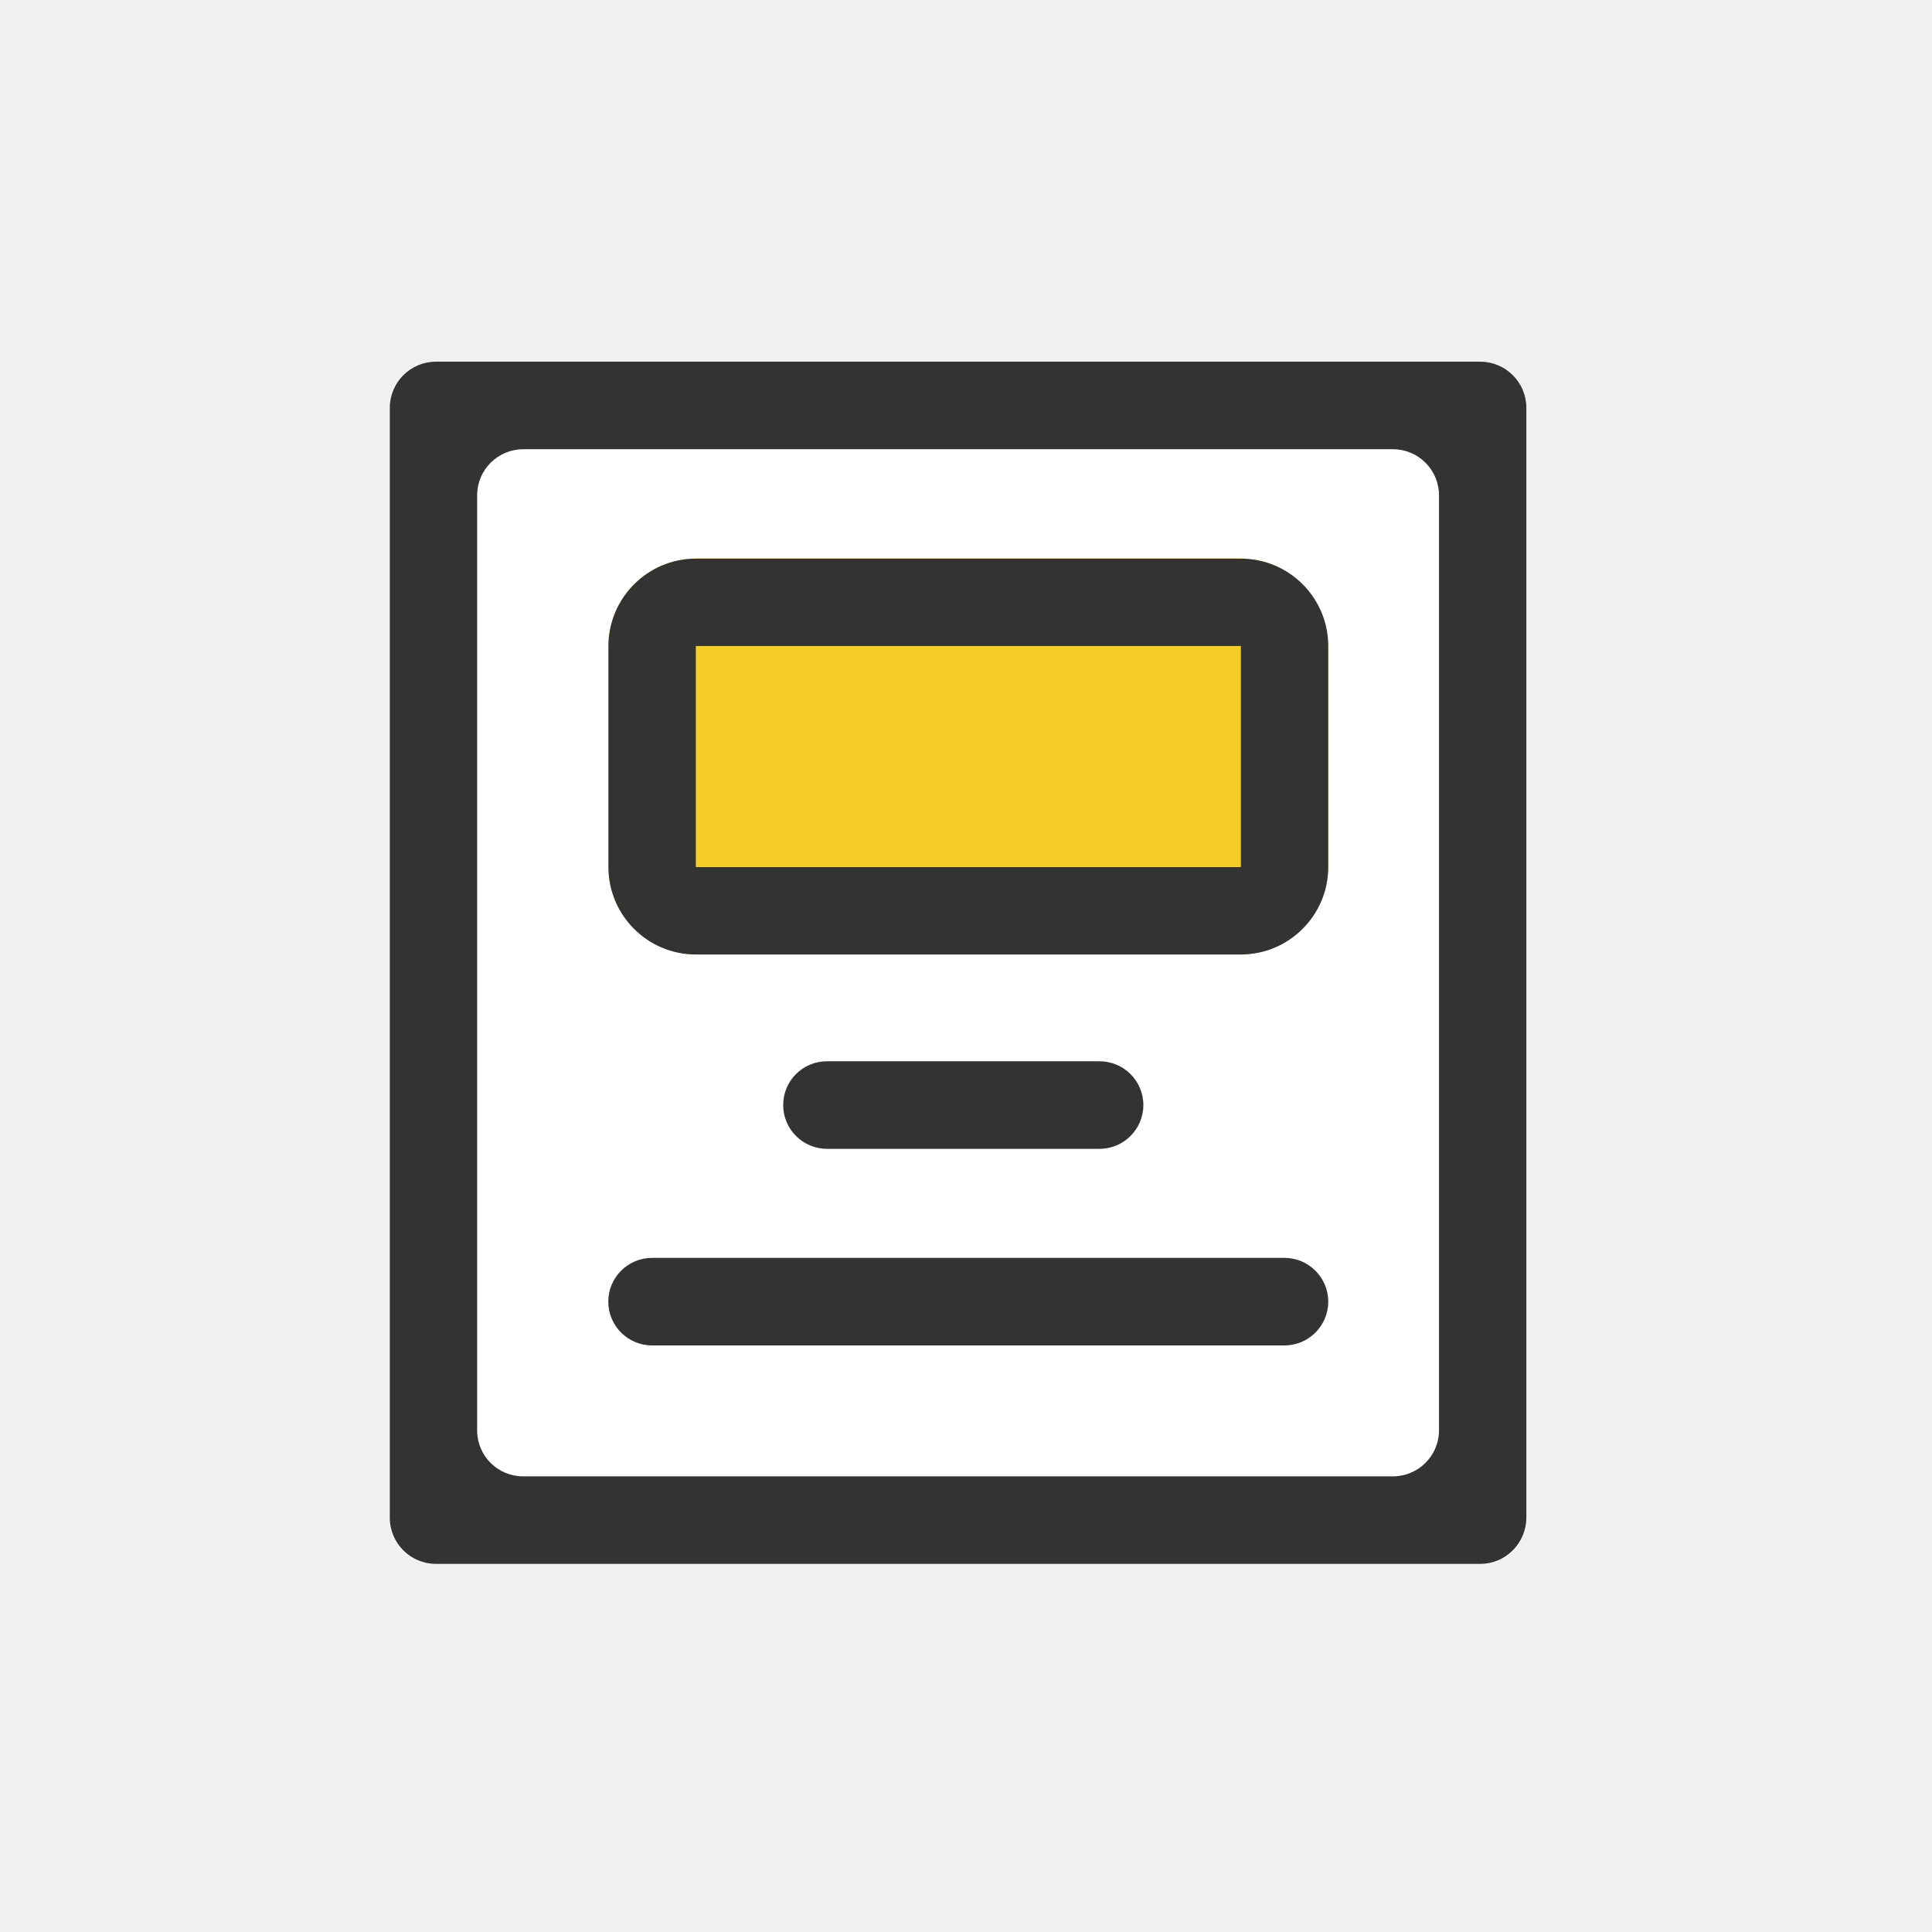
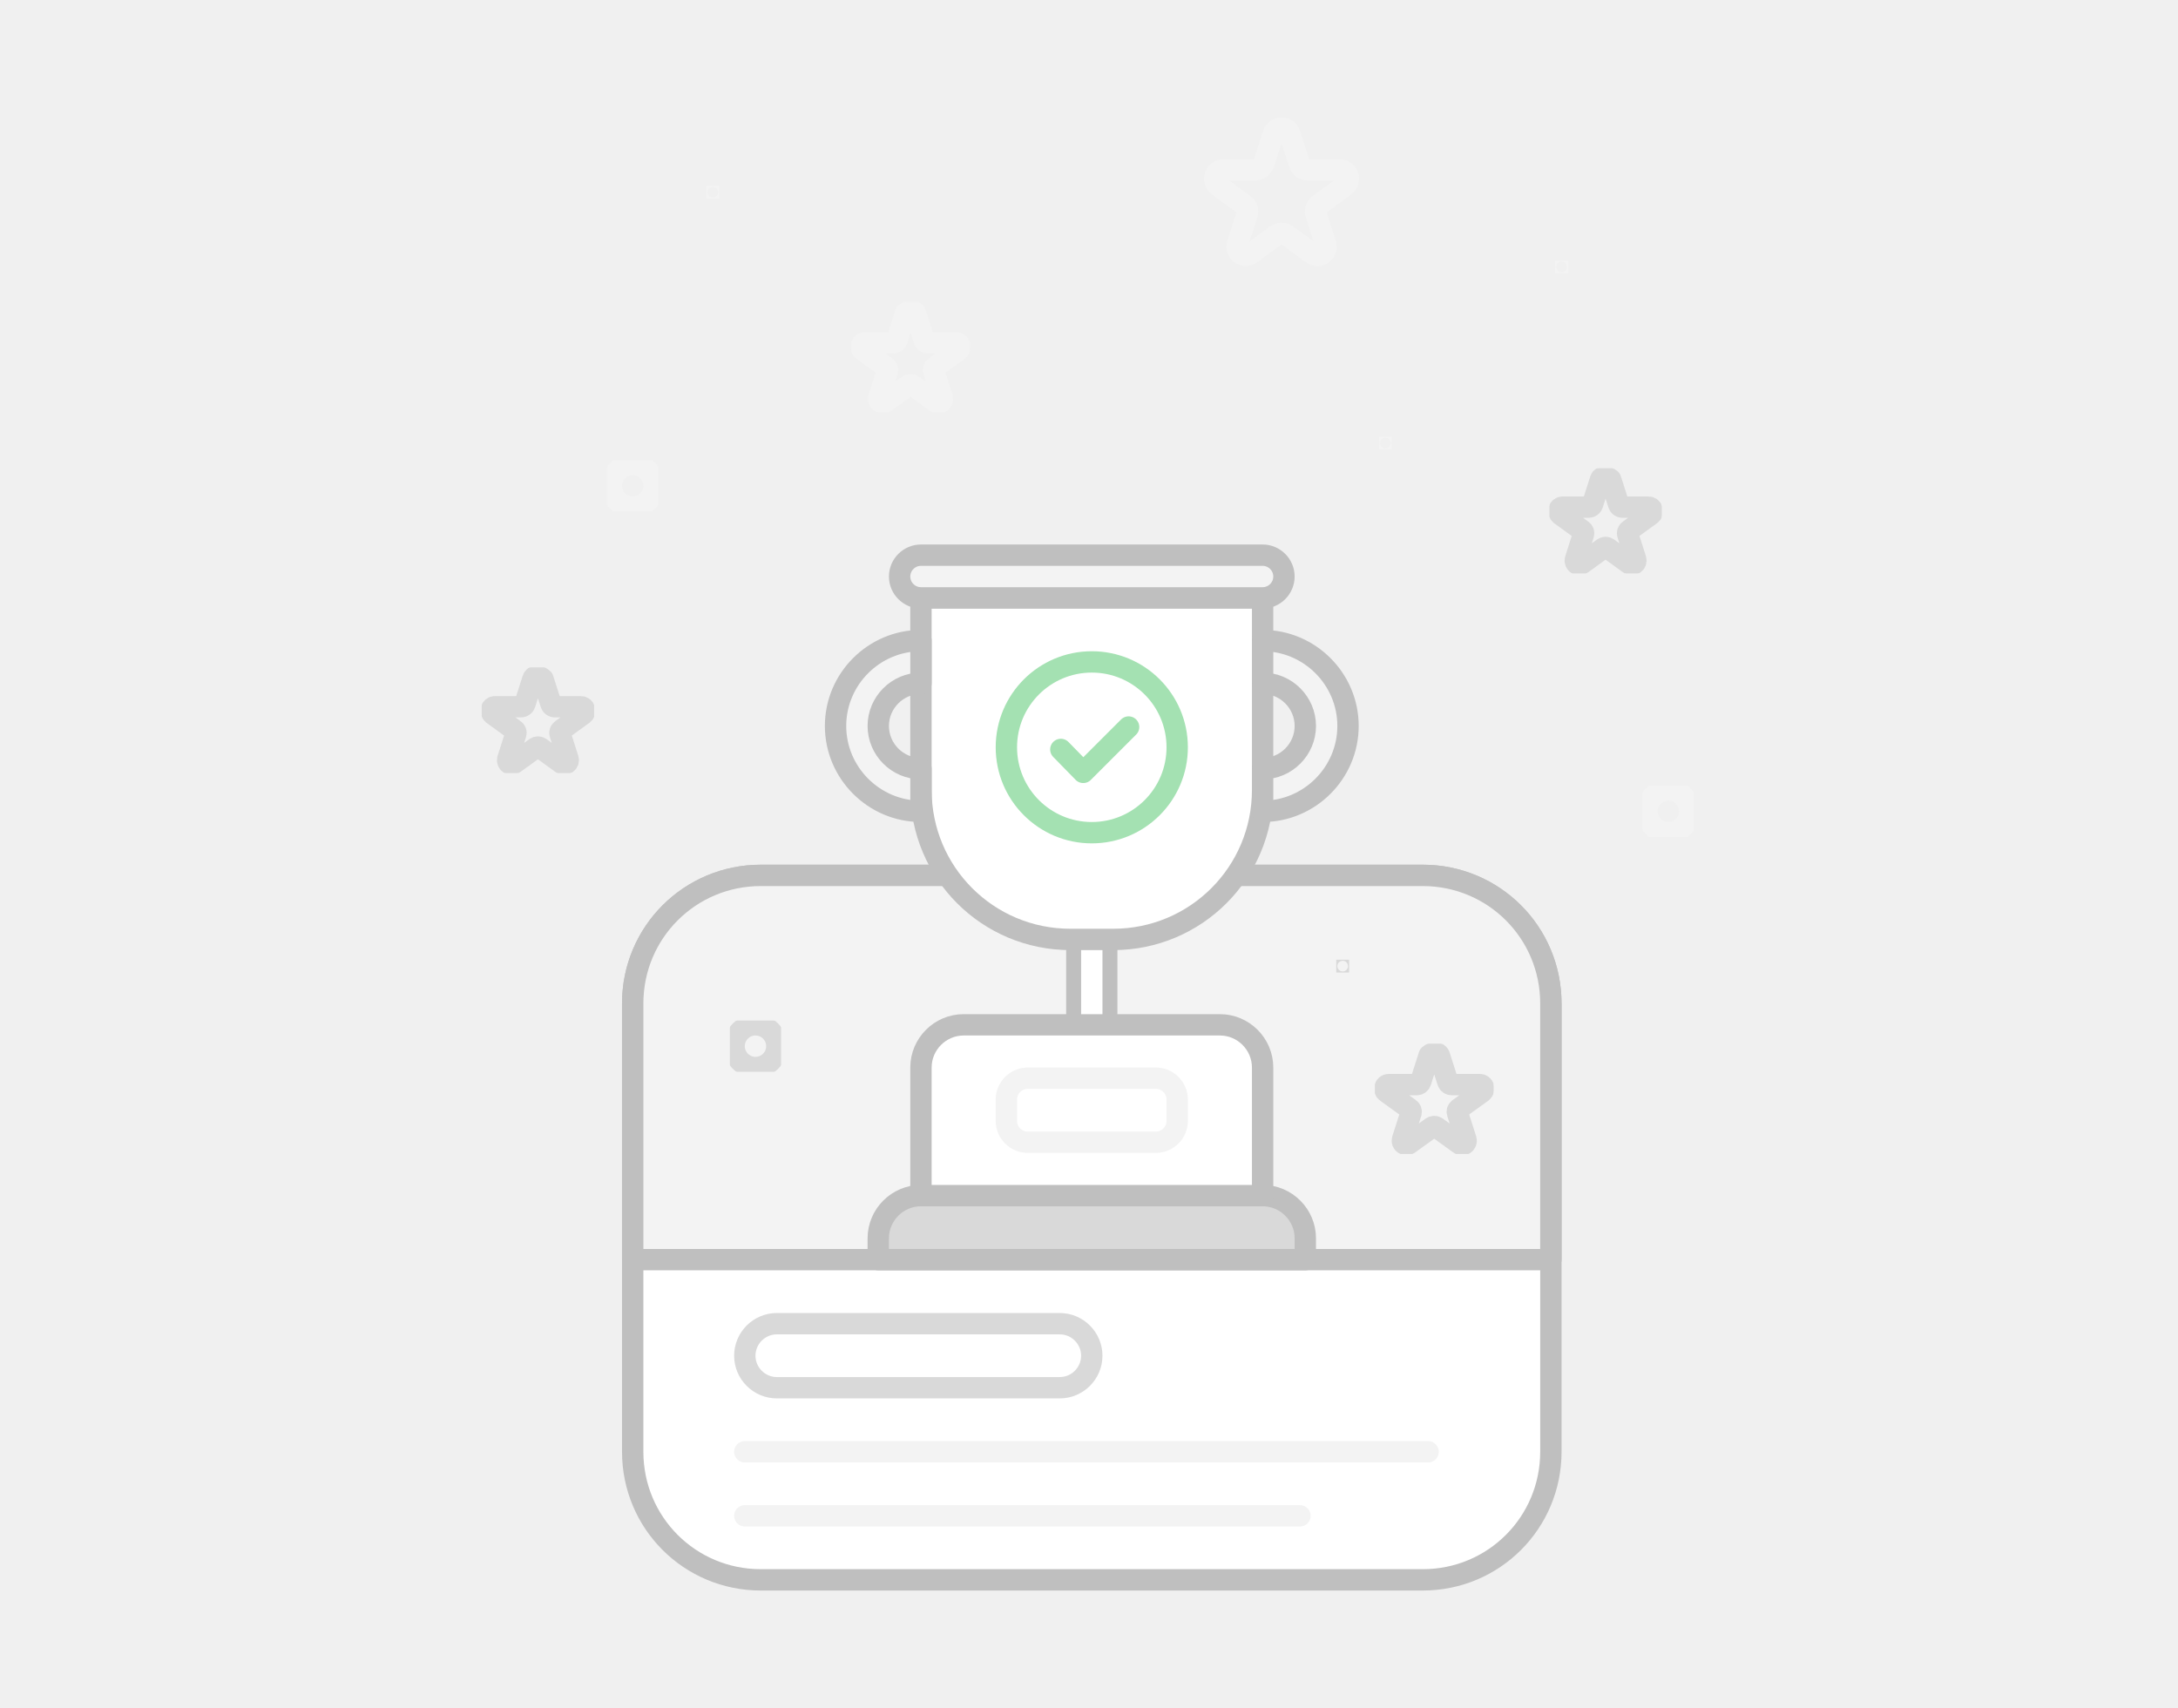
- <svg xmlns="http://www.w3.org/2000/svg" t="1544871126267" class="icon" style="" viewBox="0 0 1024 1024" version="1.1" p-id="3009" width="200" height="200">
+ <svg xmlns="http://www.w3.org/2000/svg" xmlns:xlink="http://www.w3.org/1999/xlink" width="408px" height="320px" viewBox="0 0 408 320" version="1.1">
  <defs>
-     <style type="text/css" />
+     <polygon id="path-1" points="0 276.025 228.522 276.025 228.522 -5.68434189e-14 0 -5.68434189e-14" />
  </defs>
-   <path d="M229.8 191.8h556c12.8 0 23.2 10.4 23.2 23.2v590.8c0 12.8-10.4 23.2-23.2 23.2h-556c-12.8 0-23.2-10.4-23.2-23.2V215c0-12.8 10.4-23.2 23.2-23.2z" fill="#FFFFFF" p-id="3010" />
-   <path d="M784.6 828.9H231c-13.4 0-24.4-10.9-24.4-24.4V216.1c0-13.4 10.9-24.4 24.4-24.4h553.6c13.4 0 24.4 10.9 24.4 24.4v588.4c-0.1 13.5-11 24.4-24.4 24.4z m-507.3-46.4h461c13.4 0 24.4-10.9 24.4-24.4V262.5c0-13.4-10.9-24.4-24.4-24.4h-461c-13.4 0-24.4 10.9-24.4 24.4v495.7c0 13.4 10.9 24.3 24.4 24.3z" fill="#333333" p-id="3011" />
-   <path d="M369.2 296h287.9c25.9 0 46.8 21 46.8 46.8V459c0 25.9-21 46.8-46.8 46.8H369.2c-25.9 0-46.8-21-46.8-46.8V342.9c0-25.9 21-46.9 46.8-46.9z" fill="#F4CE26" p-id="3012" />
-   <path d="M657.7 505.9H368.8c-25.6 0-46.3-20.8-46.3-46.3V342.4c0-25.5 20.8-46.3 46.3-46.3h288.9c25.6 0 46.3 20.8 46.3 46.3v117.2c0 25.5-20.8 46.3-46.3 46.3zM368.8 342.4v117.2h288.9V342.4H368.8zM345.6 666.7h335.2c12.8 0 23.2 10.4 23.2 23.2 0 12.8-10.4 23.2-23.2 23.2H345.6c-12.8 0-23.2-10.4-23.2-23.2 0-12.8 10.4-23.2 23.2-23.2zM438.3 562.5h144.5c12.8 0 23.2 10.4 23.2 23.2 0 12.8-10.4 23.2-23.2 23.2H438.3c-12.8 0-23.2-10.4-23.2-23.2 0-12.9 10.4-23.2 23.2-23.2z" fill="#333333" p-id="3013" />
+   <g id="Illustrations" stroke="none" stroke-width="1" fill="none" fill-rule="evenodd">
+     <g id="caught-up-v0">
+       <g id="illustration">
+         <polygon id="Stroke-2" points="0 320 408 320 408 0 0 0" />
+         <g id="Page-1" transform="translate(90, 22)">
+           <path d="M176.522,274.025 L52.522,274.025 C39.222,274.025 28.522,263.325 28.522,250.025 L28.522,166.025 C28.522,152.725 39.222,142.025 52.522,142.025 L176.522,142.025 C189.822,142.025 200.522,152.725 200.522,166.025 L200.522,250.025 C200.522,263.325 189.822,274.025 176.522,274.025 Z" id="Fill-1" fill="#FFFFFF" />
+           <path d="M176.522,274.025 L52.522,274.025 C39.222,274.025 28.522,263.325 28.522,250.025 L28.522,166.025 C28.522,152.725 39.222,142.025 52.522,142.025 L176.522,142.025 C189.822,142.025 200.522,152.725 200.522,166.025 L200.522,250.025 C200.522,263.325 189.822,274.025 176.522,274.025 Z" id="Stroke-3" stroke="#BFBFBF" stroke-width="4" stroke-linecap="round" stroke-linejoin="round" />
+           <path d="M28.522,214.025 L200.522,214.025 L200.522,166.025 C200.522,152.725 189.822,142.025 176.522,142.025 L52.522,142.025 C39.222,142.025 28.522,152.725 28.522,166.025 L28.522,214.025 Z" id="Fill-5" fill="#F3F3F3" />
+           <path d="M28.522,214.025 L200.522,214.025 L200.522,166.025 C200.522,152.725 189.822,142.025 176.522,142.025 L52.522,142.025 C39.222,142.025 28.522,152.725 28.522,166.025 L28.522,214.025 Z" id="Stroke-7" stroke="#BFBFBF" stroke-width="4" stroke-linecap="round" stroke-linejoin="round" />
+           <path d="M108.522,238.025 L55.522,238.025 C52.222,238.025 49.522,235.325 49.522,232.025 C49.522,228.725 52.222,226.025 55.522,226.025 L108.522,226.025 C111.822,226.025 114.522,228.725 114.522,232.025 C114.522,235.325 111.822,238.025 108.522,238.025 Z" id="Stroke-9" stroke="#D9D9D9" stroke-width="4" stroke-linecap="round" stroke-linejoin="round" />
+           <path d="M49.522,262.025 L153.522,262.025" id="Stroke-11" stroke="#F3F3F3" stroke-width="4" stroke-linecap="round" stroke-linejoin="round" />
+           <path d="M49.522,250.025 L177.522,250.025" id="Stroke-13" stroke="#F3F3F3" stroke-width="4" stroke-linecap="round" stroke-linejoin="round" />
+           <path d="M118.522,154.025 L110.522,154.025 C95.022,154.025 82.522,141.525 82.522,126.025 L82.522,90.025 L146.522,90.025 L146.522,126.025 C146.522,141.525 134.022,154.025 118.522,154.025" id="Fill-15" fill="#FFFFFF" />
+           <path d="M118.522,154.025 L110.522,154.025 C95.022,154.025 82.522,141.525 82.522,126.025 L82.522,90.025 L146.522,90.025 L146.522,126.025 C146.522,141.525 134.022,154.025 118.522,154.025 Z" id="Stroke-17" stroke="#BFBFBF" stroke-width="4" stroke-linecap="round" stroke-linejoin="round" />
+           <path d="M74.522,214.025 L154.522,214.025 L154.522,210.025 C154.522,205.625 150.922,202.025 146.522,202.025 L82.522,202.025 C78.122,202.025 74.522,205.625 74.522,210.025 L74.522,214.025 Z" id="Fill-19" fill="#D9D9D9" />
+           <path d="M74.522,214.025 L154.522,214.025 L154.522,210.025 C154.522,205.625 150.922,202.025 146.522,202.025 L82.522,202.025 C78.122,202.025 74.522,205.625 74.522,210.025 L74.522,214.025 Z" id="Stroke-21" stroke="#BFBFBF" stroke-width="4" stroke-linecap="round" stroke-linejoin="round" />
+           <path d="M90.522,170.025 L138.522,170.025 C142.922,170.025 146.522,173.625 146.522,178.025 L146.522,202.025 L82.522,202.025 L82.522,178.025 C82.522,173.625 86.122,170.025 90.522,170.025" id="Fill-23" fill="#FFFFFF" />
+           <path d="M90.522,170.025 L138.522,170.025 C142.922,170.025 146.522,173.625 146.522,178.025 L146.522,202.025 L82.522,202.025 L82.522,178.025 C82.522,173.625 86.122,170.025 90.522,170.025 Z" id="Stroke-25" stroke="#BFBFBF" stroke-width="4" stroke-linecap="round" stroke-linejoin="round" />
+           <path d="M82.522,90.025 L146.522,90.025 C148.722,90.025 150.522,88.225 150.522,86.025 C150.522,83.825 148.722,82.025 146.522,82.025 L82.522,82.025 C80.322,82.025 78.522,83.825 78.522,86.025 C78.522,88.225 80.322,90.025 82.522,90.025" id="Fill-27" fill="#F3F3F3" />
+           <path d="M82.522,90.025 L146.522,90.025 C148.722,90.025 150.522,88.225 150.522,86.025 C150.522,83.825 148.722,82.025 146.522,82.025 L82.522,82.025 C80.322,82.025 78.522,83.825 78.522,86.025 C78.522,88.225 80.322,90.025 82.522,90.025 Z" id="Stroke-29" stroke="#BFBFBF" stroke-width="4" stroke-linecap="round" stroke-linejoin="round" />
+           <path d="M114.522,102.025 C123.359,102.025 130.522,109.188 130.522,118.025 C130.522,126.862 123.359,134.025 114.522,134.025 C105.685,134.025 98.522,126.862 98.522,118.025 C98.522,109.188 105.685,102.025 114.522,102.025 Z" id="Stroke-31" stroke="#A4E1B2" stroke-width="4" stroke-linecap="round" stroke-linejoin="round" />
+           <polyline id="Stroke-33" stroke="#A4E1B2" stroke-width="4" stroke-linecap="round" stroke-linejoin="round" points="121.422 114.225 112.922 122.725 108.722 118.425" />
+           <path d="M126.522,192.025 L102.522,192.025 C100.322,192.025 98.522,190.225 98.522,188.025 L98.522,184.025 C98.522,181.825 100.322,180.025 102.522,180.025 L126.522,180.025 C128.722,180.025 130.522,181.825 130.522,184.025 L130.522,188.025 C130.522,190.225 128.722,192.025 126.522,192.025 Z" id="Stroke-35" stroke="#F3F3F3" stroke-width="4" stroke-linecap="round" stroke-linejoin="round" />
+           <path d="M146.522,122.025 C150.922,122.025 154.522,118.425 154.522,114.025 C154.522,109.625 150.922,106.025 146.522,106.025 L146.522,98.025 C155.322,98.025 162.522,105.225 162.522,114.025 C162.522,122.825 155.322,130.025 146.522,130.025 L146.522,122.025 Z" id="Fill-37" fill="#F3F3F3" />
+           <path d="M146.522,122.025 C150.922,122.025 154.522,118.425 154.522,114.025 C154.522,109.625 150.922,106.025 146.522,106.025 L146.522,98.025 C155.322,98.025 162.522,105.225 162.522,114.025 C162.522,122.825 155.322,130.025 146.522,130.025 L146.522,122.025 Z" id="Stroke-39" stroke="#BFBFBF" stroke-width="4" stroke-linecap="round" stroke-linejoin="round" />
+           <path d="M82.522,122.025 C78.122,122.025 74.522,118.425 74.522,114.025 C74.522,109.625 78.122,106.025 82.522,106.025 L82.522,98.025 C73.722,98.025 66.522,105.225 66.522,114.025 C66.522,122.825 73.722,130.025 82.522,130.025 L82.522,122.025 Z" id="Fill-41" fill="#F3F3F3" />
+           <path d="M82.522,122.025 C78.122,122.025 74.522,118.425 74.522,114.025 C74.522,109.625 78.122,106.025 82.522,106.025 L82.522,98.025 C73.722,98.025 66.522,105.225 66.522,114.025 C66.522,122.825 73.722,130.025 82.522,130.025 L82.522,122.025 Z" id="Stroke-43" stroke="#BFBFBF" stroke-width="4" stroke-linecap="round" stroke-linejoin="round" />
+           <mask id="mask-2" fill="white">
+             <use xlink:href="#path-1" />
+           </mask>
+           <g id="Clip-46" />
+           <polygon id="Fill-45" fill="#FFFFFF" mask="url(#mask-2)" points="110.522 170.025 118.522 170.025 118.522 154.025 110.522 154.025" />
+           <polygon id="Stroke-47" stroke="#BFBFBF" stroke-width="4" stroke-linecap="round" stroke-linejoin="round" mask="url(#mask-2)" points="110.522 170.025 118.522 170.025 118.522 154.025 110.522 154.025" />
+           <path d="M81.522,36.725 L83.122,41.725 C83.222,42.025 83.522,42.225 83.822,42.225 L89.122,42.225 C89.822,42.225 90.122,43.125 89.522,43.625 L85.222,46.725 C84.922,46.925 84.822,47.225 84.922,47.525 L86.522,52.525 C86.722,53.225 85.922,53.825 85.322,53.325 L81.022,50.225 C80.722,50.025 80.422,50.025 80.122,50.225 L75.822,53.325 C75.222,53.725 74.422,53.225 74.622,52.525 L76.222,47.525 C76.322,47.225 76.222,46.925 75.922,46.725 L71.622,43.625 C71.022,43.225 71.322,42.225 72.022,42.225 L77.322,42.225 C77.622,42.225 77.922,42.025 78.022,41.725 L79.622,36.725 C80.322,36.125 81.322,36.125 81.522,36.725 Z" id="Stroke-48" stroke="#F3F3F3" stroke-width="4" stroke-linecap="round" stroke-linejoin="round" mask="url(#mask-2)" />
+           <path d="M179.622,175.725 L181.222,180.725 C181.322,181.025 181.622,181.225 181.922,181.225 L187.222,181.225 C187.922,181.225 188.222,182.125 187.622,182.625 L183.322,185.725 C183.022,185.925 182.922,186.225 183.022,186.525 L184.622,191.525 C184.822,192.225 184.022,192.825 183.422,192.325 L179.122,189.225 C178.822,189.025 178.522,189.025 178.222,189.225 L173.922,192.325 C173.322,192.725 172.522,192.225 172.722,191.525 L174.322,186.525 C174.422,186.225 174.322,185.925 174.022,185.725 L169.722,182.625 C169.122,182.225 169.422,181.225 170.122,181.225 L175.422,181.225 C175.722,181.225 176.022,181.025 176.122,180.725 L177.722,175.725 C178.422,175.125 179.322,175.125 179.622,175.725 Z" id="Stroke-49" stroke="#D9D9D9" stroke-width="4" stroke-linecap="round" stroke-linejoin="round" mask="url(#mask-2)" />
+           <path d="M151.622,3.125 L153.422,8.725 C153.622,9.425 154.322,9.825 155.022,9.825 L160.922,9.825 C162.522,9.825 163.222,11.825 161.922,12.825 L157.122,16.325 C156.522,16.725 156.322,17.525 156.522,18.125 L158.322,23.725 C158.822,25.225 157.122,26.525 155.822,25.525 L151.022,22.025 C150.422,21.625 149.622,21.625 149.122,22.025 L144.322,25.525 C143.022,26.425 141.322,25.225 141.822,23.725 L143.622,18.125 C143.822,17.425 143.622,16.725 143.022,16.325 L138.222,12.825 C136.922,11.925 137.622,9.825 139.222,9.825 L145.122,9.825 C145.822,9.825 146.422,9.325 146.722,8.725 L148.522,3.125 C149.022,1.625 151.122,1.625 151.622,3.125 Z" id="Stroke-50" stroke="#F3F3F3" stroke-width="4" stroke-linecap="round" stroke-linejoin="round" mask="url(#mask-2)" />
+           <path d="M209.822,67.825 L208.322,72.525 C208.222,72.825 207.922,73.025 207.622,73.025 L202.722,73.025 C202.022,73.025 201.722,73.925 202.322,74.425 L206.322,77.325 C206.622,77.525 206.722,77.825 206.622,78.125 L205.122,82.825 C204.922,83.525 205.722,84.125 206.322,83.625 L210.322,80.725 C210.622,80.525 210.922,80.525 211.222,80.725 L215.222,83.625 C215.822,84.025 216.622,83.525 216.422,82.825 L214.922,78.125 C214.822,77.825 214.922,77.525 215.222,77.325 L219.222,74.425 C219.822,74.025 219.522,73.025 218.822,73.025 L213.922,73.025 C213.622,73.025 213.322,72.825 213.222,72.525 L211.722,67.825 C211.022,67.225 210.022,67.225 209.822,67.825 Z" id="Stroke-51" stroke="#D9D9D9" stroke-width="4" stroke-linecap="round" stroke-linejoin="round" mask="url(#mask-2)" />
+           <path d="M9.822,105.225 L8.322,109.925 C8.222,110.225 7.922,110.425 7.622,110.425 L2.722,110.425 C2.022,110.425 1.722,111.325 2.322,111.825 L6.322,114.725 C6.622,114.925 6.722,115.225 6.622,115.525 L5.122,120.225 C4.922,120.925 5.722,121.525 6.322,121.025 L10.322,118.125 C10.622,117.925 10.922,117.925 11.222,118.125 L15.222,121.025 C15.822,121.425 16.622,120.925 16.422,120.225 L14.922,115.525 C14.822,115.225 14.922,114.925 15.222,114.725 L19.222,111.825 C19.822,111.425 19.522,110.425 18.822,110.425 L13.922,110.425 C13.622,110.425 13.322,110.225 13.222,109.925 L11.722,105.225 C11.022,104.525 10.022,104.525 9.822,105.225 Z" id="Stroke-52" stroke="#D9D9D9" stroke-width="4" stroke-linecap="round" stroke-linejoin="round" mask="url(#mask-2)" />
+           <path d="M202.522,27.025 C203.074,27.025 203.522,27.473 203.522,28.025 C203.522,28.577 203.074,29.025 202.522,29.025 C201.97,29.025 201.522,28.577 201.522,28.025 C201.522,27.473 201.97,27.025 202.522,27.025 Z" id="Stroke-53" stroke="#F3F3F3" stroke-width="4" stroke-linecap="round" stroke-linejoin="round" mask="url(#mask-2)" />
+           <path d="M161.522,158.025 C162.074,158.025 162.522,158.473 162.522,159.025 C162.522,159.577 162.074,160.025 161.522,160.025 C160.97,160.025 160.522,159.577 160.522,159.025 C160.522,158.473 160.97,158.025 161.522,158.025 Z" id="Stroke-54" stroke="#D9D9D9" stroke-width="4" stroke-linecap="round" stroke-linejoin="round" mask="url(#mask-2)" />
+           <path d="M169.522,60.025 C170.074,60.025 170.522,60.473 170.522,61.025 C170.522,61.577 170.074,62.025 169.522,62.025 C168.97,62.025 168.522,61.577 168.522,61.025 C168.522,60.473 168.97,60.025 169.522,60.025 Z" id="Stroke-55" stroke="#F3F3F3" stroke-width="4" stroke-linecap="round" stroke-linejoin="round" mask="url(#mask-2)" />
+           <path d="M43.522,13.025 C44.074,13.025 44.522,13.473 44.522,14.025 C44.522,14.577 44.074,15.025 43.522,15.025 C42.97,15.025 42.522,14.577 42.522,14.025 C42.522,13.473 42.97,13.025 43.522,13.025 Z" id="Stroke-56" stroke="#F3F3F3" stroke-width="4" stroke-linecap="round" stroke-linejoin="round" mask="url(#mask-2)" />
+           <path d="M28.522,65.025 C30.731,65.025 32.522,66.816 32.522,69.025 C32.522,71.234 30.731,73.025 28.522,73.025 C26.313,73.025 24.522,71.234 24.522,69.025 C24.522,66.816 26.313,65.025 28.522,65.025 Z" id="Stroke-57" stroke="#F3F3F3" stroke-width="4" stroke-linecap="round" stroke-linejoin="round" mask="url(#mask-2)" />
+           <path d="M222.522,126.025 C224.731,126.025 226.522,127.816 226.522,130.025 C226.522,132.234 224.731,134.025 222.522,134.025 C220.313,134.025 218.522,132.234 218.522,130.025 C218.522,127.816 220.313,126.025 222.522,126.025 Z" id="Stroke-58" stroke="#F3F3F3" stroke-width="4" stroke-linecap="round" stroke-linejoin="round" mask="url(#mask-2)" />
+           <path d="M51.522,170.025 C53.731,170.025 55.522,171.816 55.522,174.025 C55.522,176.234 53.731,178.025 51.522,178.025 C49.313,178.025 47.522,176.234 47.522,174.025 C47.522,171.816 49.313,170.025 51.522,170.025 Z" id="Stroke-59" stroke="#D9D9D9" stroke-width="4" stroke-linecap="round" stroke-linejoin="round" mask="url(#mask-2)" />
+         </g>
+       </g>
+     </g>
+   </g>
</svg>
